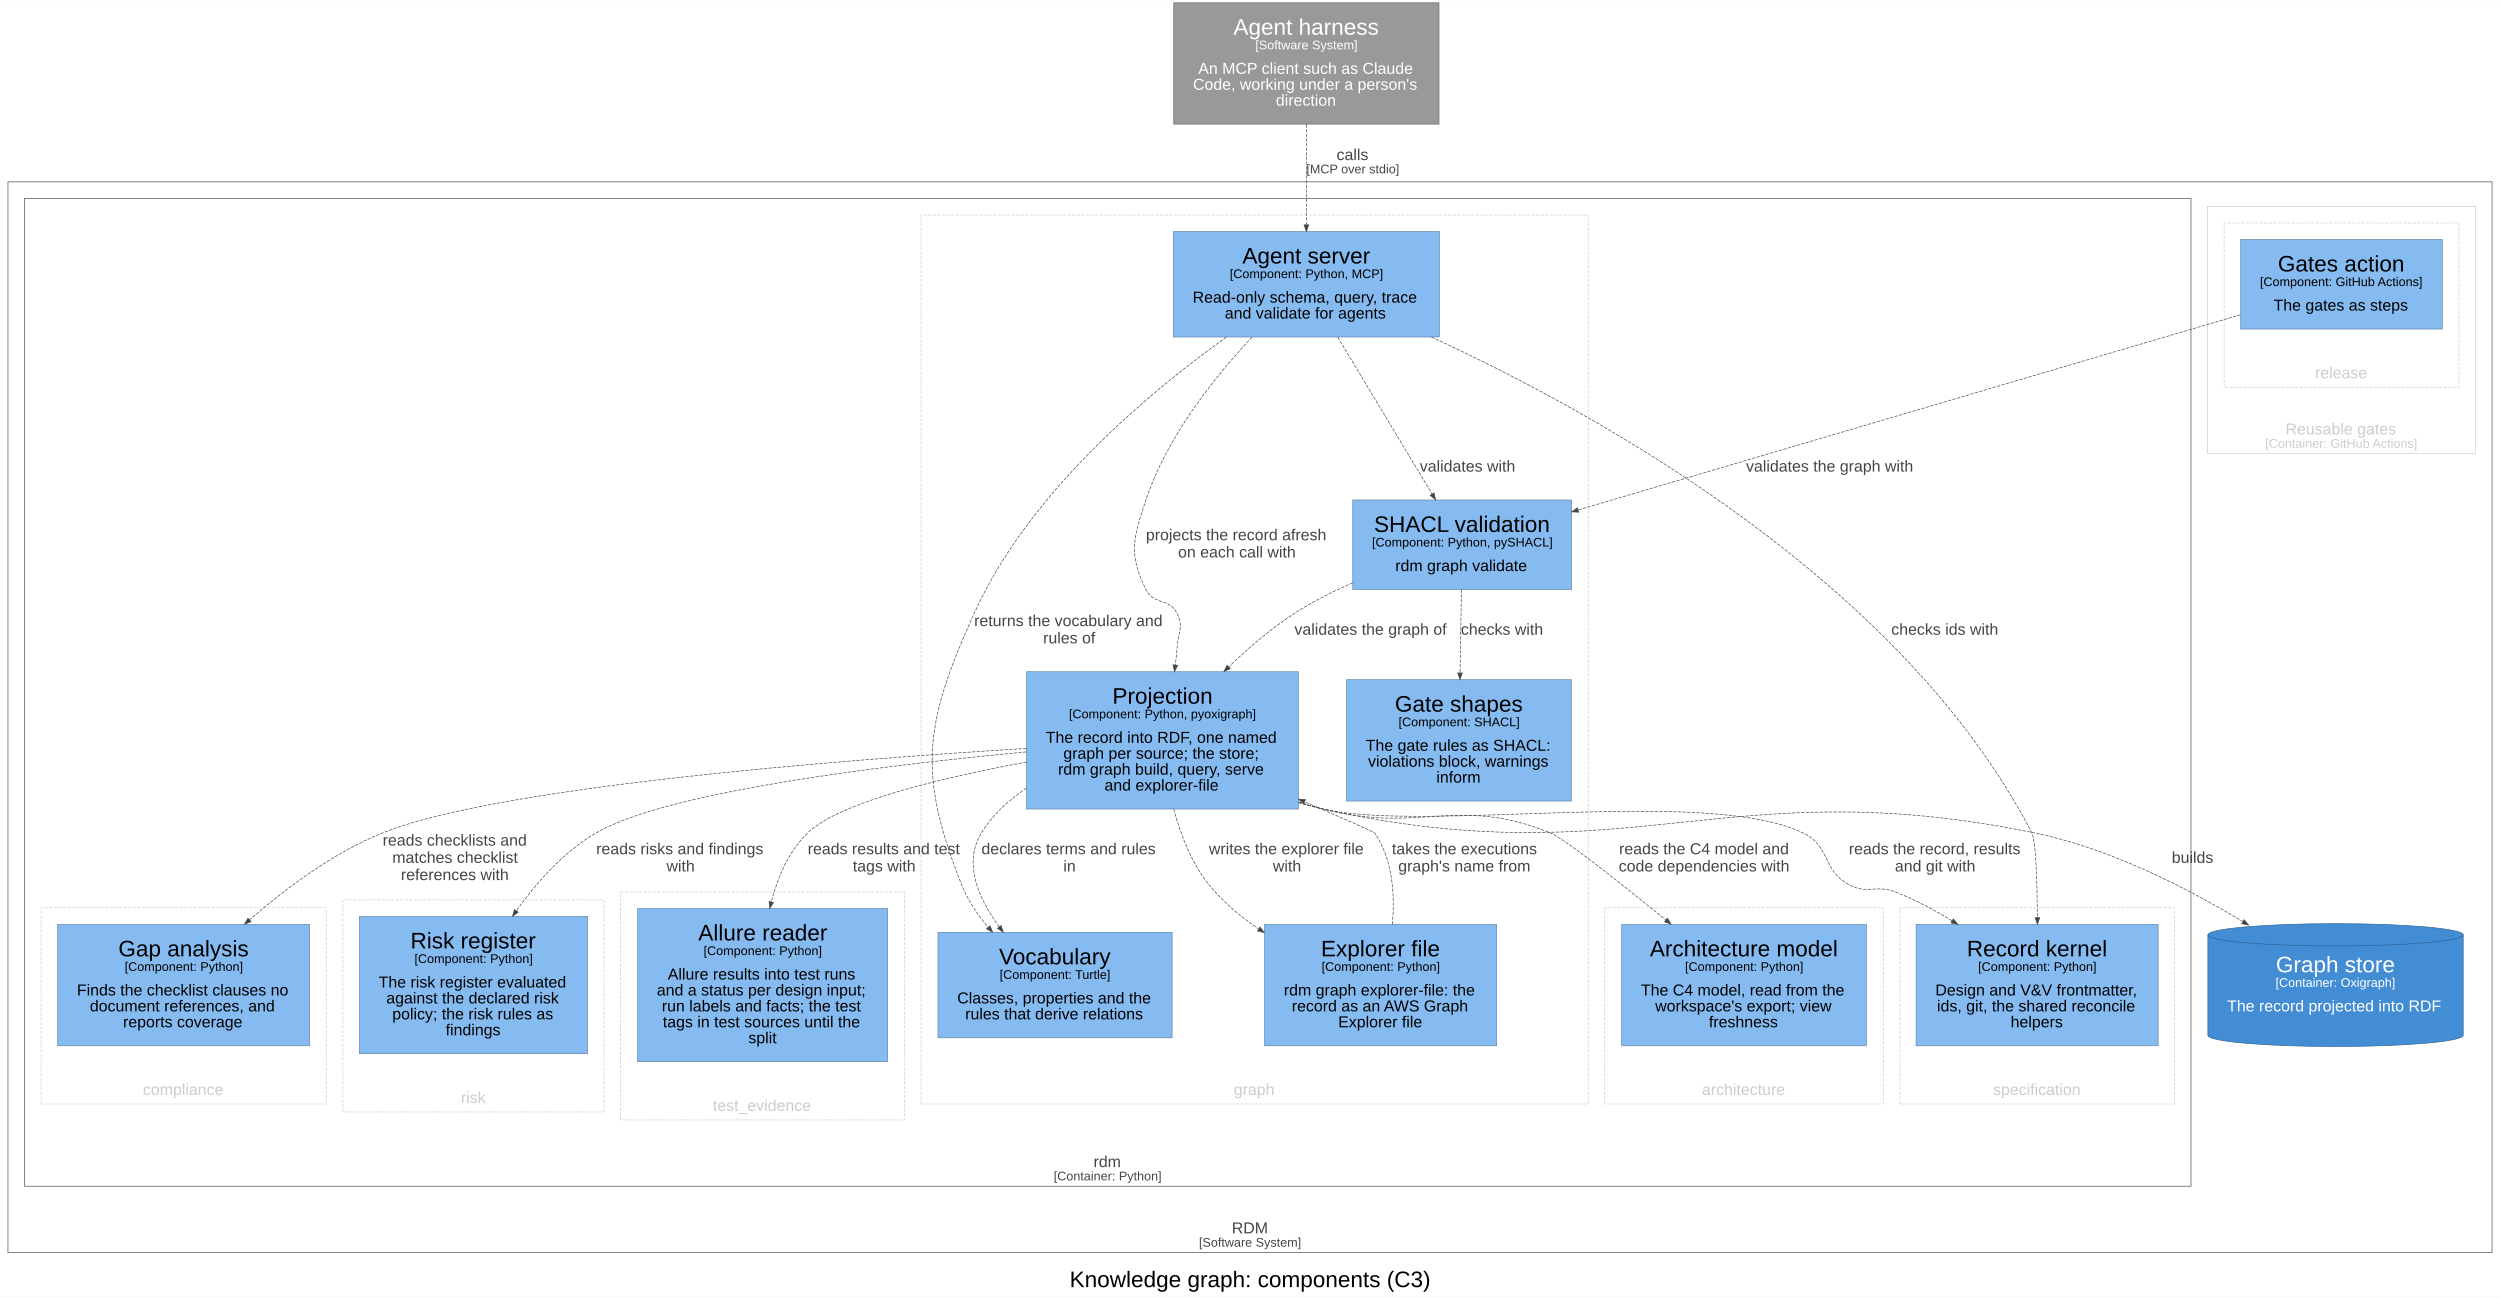
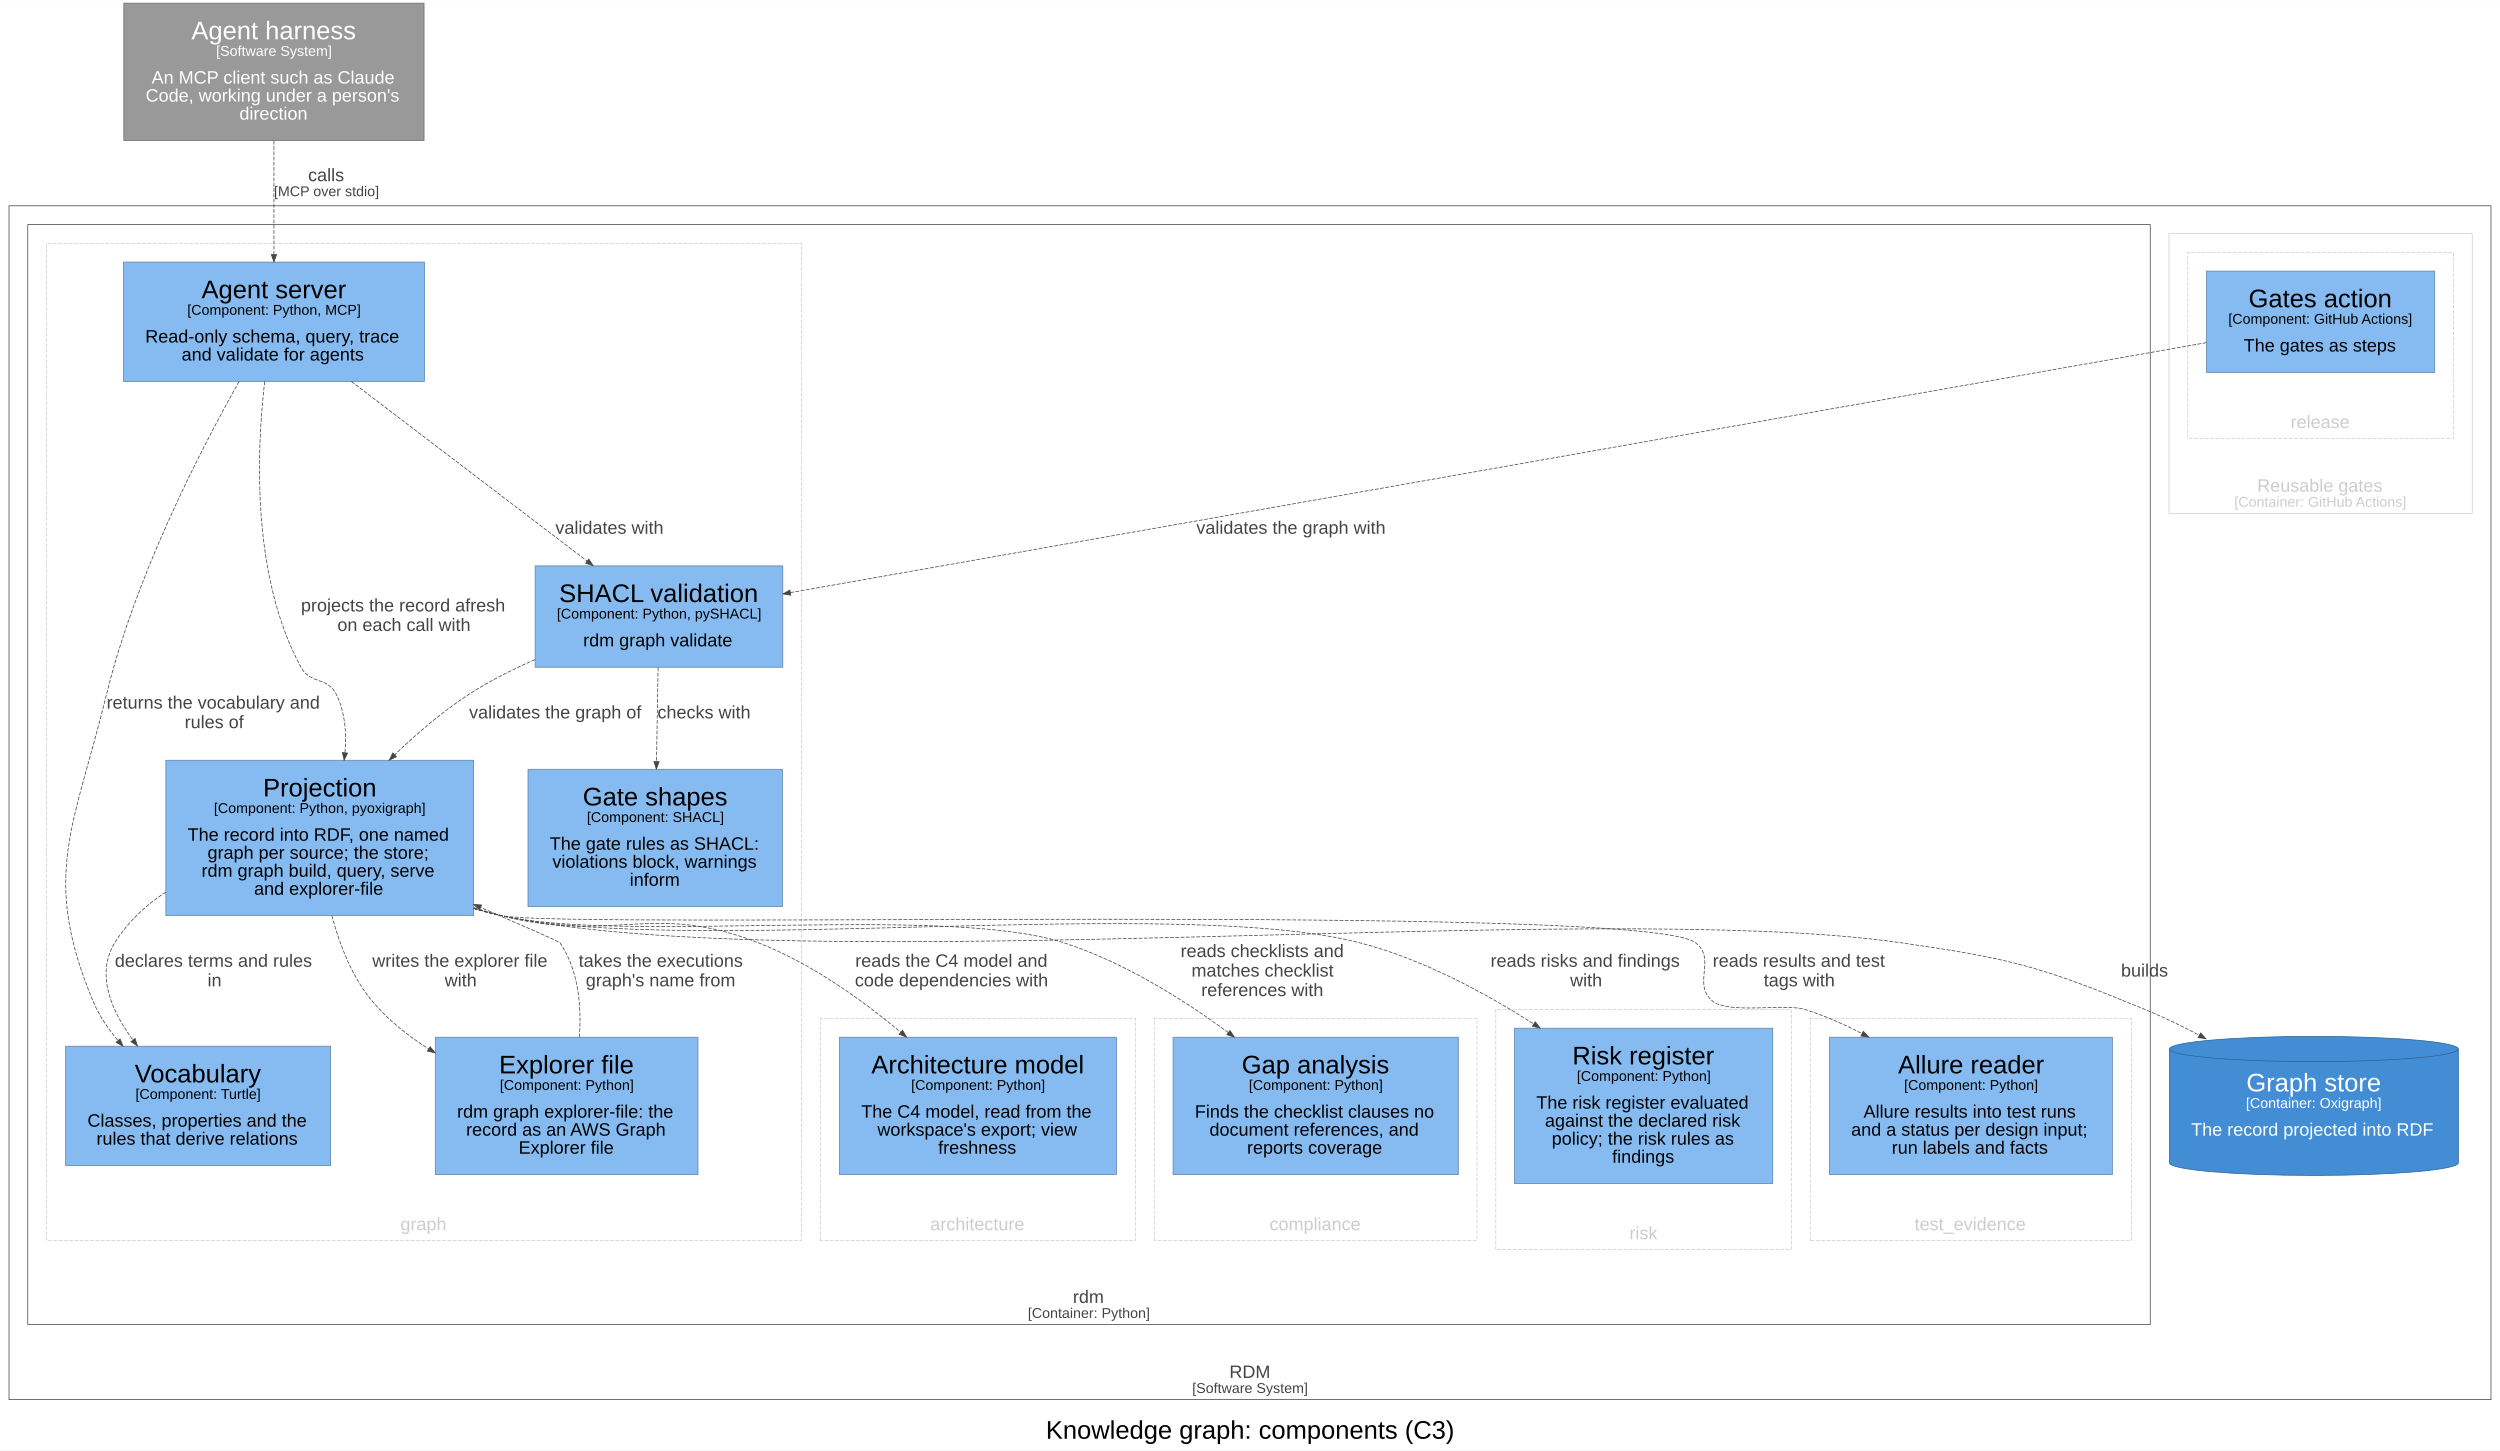
- <svg xmlns="http://www.w3.org/2000/svg" width="3770pt" height="1957pt" viewBox="0.00 0.00 3770.00 1956.60">
-   <g id="graph0" class="graph" transform="scale(1 1) rotate(0) translate(4 1952.6)">
-     <polygon fill="white" stroke="transparent" points="-4,4 -4,-1952.6 3766,-1952.6 3766,4 -4,4" />
-     <text text-anchor="start" x="1609" y="-11.8" font-family="Arial" font-size="34.00">Knowledge graph: components (C3)</text>
+ <svg xmlns="http://www.w3.org/2000/svg" width="3331pt" height="1933pt" viewBox="0.00 0.00 3331.00 1932.60">
+   <g id="graph0" class="graph" transform="scale(1 1) rotate(0) translate(4 1928.6)">
+     <polygon fill="white" stroke="transparent" points="-4,4 -4,-1928.6 3327,-1928.6 3327,4 -4,4" />
+     <text text-anchor="start" x="1389.5" y="-11.8" font-family="Arial" font-size="34.00">Knowledge graph: components (C3)</text>
    <g id="clust1" class="cluster">
-       <polygon fill="none" stroke="#444444" points="8,-64 8,-1678.6 3754,-1678.6 3754,-64 8,-64" />
-       <text text-anchor="start" x="1853.5" y="-92.8" font-family="Arial" font-size="24.00" fill="#444444">RDM</text>
-       <text text-anchor="start" x="1804" y="-72.8" font-family="Arial" font-size="19.00" fill="#444444">[Software System]</text>
+       <polygon fill="none" stroke="#444444" points="8,-64 8,-1654.6 3315,-1654.6 3315,-64 8,-64" />
+       <text text-anchor="start" x="1634" y="-92.8" font-family="Arial" font-size="24.00" fill="#444444">RDM</text>
+       <text text-anchor="start" x="1584.5" y="-72.8" font-family="Arial" font-size="19.00" fill="#444444">[Software System]</text>
    </g>
    <g id="clust2" class="cluster">
-       <polygon fill="none" stroke="#cccccc" points="3325,-1268.8 3325,-1641.6 3729,-1641.6 3729,-1268.8 3325,-1268.8" />
-       <text text-anchor="start" x="3442.5" y="-1297.6" font-family="Arial" font-size="24.00" fill="#cccccc">Reusable gates</text>
-       <text text-anchor="start" x="3412" y="-1277.6" font-family="Arial" font-size="19.00" fill="#cccccc">[Container: GitHub Actions]</text>
+       <polygon fill="none" stroke="#cccccc" points="2886,-1244.8 2886,-1617.6 3290,-1617.6 3290,-1244.8 2886,-1244.8" />
+       <text text-anchor="start" x="3003.5" y="-1273.6" font-family="Arial" font-size="24.00" fill="#cccccc">Reusable gates</text>
+       <text text-anchor="start" x="2973" y="-1253.6" font-family="Arial" font-size="19.00" fill="#cccccc">[Container: GitHub Actions]</text>
    </g>
    <g id="clust3" class="cluster">
-       <polygon fill="none" stroke="#cccccc" stroke-dasharray="5,2" points="3350,-1368.8 3350,-1616.6 3704,-1616.6 3704,-1368.8 3350,-1368.8" />
-       <text text-anchor="start" x="3487" y="-1382.4" font-family="Arial" font-size="24.00" fill="#cccccc">release</text>
+       <polygon fill="none" stroke="#cccccc" stroke-dasharray="5,2" points="2911,-1344.8 2911,-1592.6 3265,-1592.6 3265,-1344.8 2911,-1344.8" />
+       <text text-anchor="start" x="3048" y="-1358.4" font-family="Arial" font-size="24.00" fill="#cccccc">release</text>
    </g>
    <g id="clust4" class="cluster">
-       <polygon fill="none" stroke="#444444" points="33,-164 33,-1653.6 3300,-1653.6 3300,-164 33,-164" />
-       <text text-anchor="start" x="1645" y="-192.8" font-family="Arial" font-size="24.00" fill="#444444">rdm</text>
-       <text text-anchor="start" x="1585" y="-172.8" font-family="Arial" font-size="19.00" fill="#444444">[Container: Python]</text>
+       <polygon fill="none" stroke="#444444" points="33,-164 33,-1629.6 2861,-1629.6 2861,-164 33,-164" />
+       <text text-anchor="start" x="1425.5" y="-192.8" font-family="Arial" font-size="24.00" fill="#444444">rdm</text>
+       <text text-anchor="start" x="1365.5" y="-172.8" font-family="Arial" font-size="19.00" fill="#444444">[Container: Python]</text>
    </g>
    <g id="clust5" class="cluster">
-       <polygon fill="none" stroke="#cccccc" stroke-dasharray="5,2" points="2416,-288 2416,-583.8 2836,-583.8 2836,-288 2416,-288" />
-       <text text-anchor="start" x="2562.5" y="-301.6" font-family="Arial" font-size="24.00" fill="#cccccc">architecture</text>
+       <polygon fill="none" stroke="#cccccc" stroke-dasharray="5,2" points="1089,-276 1089,-571.8 1509,-571.8 1509,-276 1089,-276" />
+       <text text-anchor="start" x="1235.5" y="-289.6" font-family="Arial" font-size="24.00" fill="#cccccc">architecture</text>
    </g>
    <g id="clust6" class="cluster">
-       <polygon fill="none" stroke="#cccccc" stroke-dasharray="5,2" points="58,-288 58,-583.8 488,-583.8 488,-288 58,-288" />
-       <text text-anchor="start" x="211.5" y="-301.6" font-family="Arial" font-size="24.00" fill="#cccccc">compliance</text>
+       <polygon fill="none" stroke="#cccccc" stroke-dasharray="5,2" points="1534,-276 1534,-571.8 1964,-571.8 1964,-276 1534,-276" />
+       <text text-anchor="start" x="1687.5" y="-289.6" font-family="Arial" font-size="24.00" fill="#cccccc">compliance</text>
    </g>
    <g id="clust7" class="cluster">
-       <polygon fill="none" stroke="#cccccc" stroke-dasharray="5,2" points="1385,-288 1385,-1628.6 2391,-1628.6 2391,-288 1385,-288" />
-       <text text-anchor="start" x="1856.5" y="-301.6" font-family="Arial" font-size="24.00" fill="#cccccc">graph</text>
+       <polygon fill="none" stroke="#cccccc" stroke-dasharray="5,2" points="58,-276 58,-1604.6 1064,-1604.6 1064,-276 58,-276" />
+       <text text-anchor="start" x="529.5" y="-289.6" font-family="Arial" font-size="24.00" fill="#cccccc">graph</text>
    </g>
    <g id="clust8" class="cluster">
-       <polygon fill="none" stroke="#cccccc" stroke-dasharray="5,2" points="513,-276 513,-595.8 907,-595.8 907,-276 513,-276" />
-       <text text-anchor="start" x="691" y="-289.6" font-family="Arial" font-size="24.00" fill="#cccccc">risk</text>
+       <polygon fill="none" stroke="#cccccc" stroke-dasharray="5,2" points="1989,-264 1989,-583.8 2383,-583.8 2383,-264 1989,-264" />
+       <text text-anchor="start" x="2167" y="-277.6" font-family="Arial" font-size="24.00" fill="#cccccc">risk</text>
    </g>
    <g id="clust9" class="cluster">
-       <polygon fill="none" stroke="#cccccc" stroke-dasharray="5,2" points="2861,-288 2861,-583.8 3275,-583.8 3275,-288 2861,-288" />
-       <text text-anchor="start" x="3001.5" y="-301.6" font-family="Arial" font-size="24.00" fill="#cccccc">specification</text>
-     </g>
-     <g id="clust10" class="cluster">
-       <polygon fill="none" stroke="#cccccc" stroke-dasharray="5,2" points="932,-264 932,-607.8 1360,-607.8 1360,-264 932,-264" />
-       <text text-anchor="start" x="1071" y="-277.6" font-family="Arial" font-size="24.00" fill="#cccccc">test_evidence</text>
-     </g>
-     <g id="54" class="node">
-       <polygon fill="#999999" stroke="#6b6b6b" points="2166,-1948.6 1766,-1948.6 1766,-1765.6 2166,-1765.6 2166,-1948.6" />
-       <text text-anchor="start" x="1856" y="-1900.4" font-family="Arial" font-size="34.00" fill="#ffffff">Agent harness</text>
-       <text text-anchor="start" x="1889" y="-1878.4" font-family="Arial" font-size="19.00" fill="#ffffff">[Software System]</text>
-       <text text-anchor="start" x="1803" y="-1841.4" font-family="Arial" font-size="24.00" fill="#ffffff">An MCP client such as Claude</text>
-       <text text-anchor="start" x="1795" y="-1817.4" font-family="Arial" font-size="24.00" fill="#ffffff">Code, working under a person's</text>
-       <text text-anchor="start" x="1920" y="-1793.4" font-family="Arial" font-size="24.00" fill="#ffffff">direction</text>
+       <polygon fill="none" stroke="#cccccc" stroke-dasharray="5,2" points="2408,-276 2408,-571.8 2836,-571.8 2836,-276 2408,-276" />
+       <text text-anchor="start" x="2547" y="-289.6" font-family="Arial" font-size="24.00" fill="#cccccc">test_evidence</text>
+     </g>
+     <g id="56" class="node">
+       <polygon fill="#999999" stroke="#6b6b6b" points="561,-1924.6 161,-1924.6 161,-1741.6 561,-1741.6 561,-1924.6" />
+       <text text-anchor="start" x="251" y="-1876.4" font-family="Arial" font-size="34.00" fill="#ffffff">Agent harness</text>
+       <text text-anchor="start" x="284" y="-1854.4" font-family="Arial" font-size="19.00" fill="#ffffff">[Software System]</text>
+       <text text-anchor="start" x="198" y="-1817.4" font-family="Arial" font-size="24.00" fill="#ffffff">An MCP client such as Claude</text>
+       <text text-anchor="start" x="190" y="-1793.4" font-family="Arial" font-size="24.00" fill="#ffffff">Code, working under a person's</text>
+       <text text-anchor="start" x="315" y="-1769.4" font-family="Arial" font-size="24.00" fill="#ffffff">direction</text>
+     </g>
+     <g id="44" class="node">
+       <polygon fill="#85bbf0" stroke="#5d82a8" points="561.5,-1579.6 160.5,-1579.6 160.5,-1420.6 561.5,-1420.6 561.5,-1579.6" />
+       <text text-anchor="start" x="264.5" y="-1531.4" font-family="Arial" font-size="34.00" fill="#000000">Agent server</text>
+       <text text-anchor="start" x="245.5" y="-1509.4" font-family="Arial" font-size="19.00" fill="#000000">[Component: Python, MCP]</text>
+       <text text-anchor="start" x="189.5" y="-1472.4" font-family="Arial" font-size="24.00" fill="#000000">Read-only schema, query, trace</text>
+       <text text-anchor="start" x="238" y="-1448.4" font-family="Arial" font-size="24.00" fill="#000000">and validate for agents</text>
+     </g>
+     <g id="157" class="edge">
+       <path fill="none" stroke="#444444" stroke-dasharray="5,2" d="M361,-1741.21C361,-1694.05 361,-1636.67 361,-1589.83" />
+       <polygon fill="#444444" stroke="#444444" points="364.5,-1589.69 361,-1579.69 357.5,-1589.69 364.5,-1589.69" />
+       <text text-anchor="start" x="406.5" y="-1687.4" font-family="Arial" font-size="24.00" fill="#444444">calls</text>
+       <text text-anchor="start" x="361" y="-1667.4" font-family="Arial" font-size="19.00" fill="#444444">[MCP over stdio]</text>
+     </g>
+     <g id="49" class="node">
+       <polygon fill="#85bbf0" stroke="#5d82a8" points="3240,-1567.6 2936,-1567.6 2936,-1432.6 3240,-1432.6 3240,-1567.6" />
+       <text text-anchor="start" x="2992" y="-1519.4" font-family="Arial" font-size="34.00" fill="#000000">Gates action</text>
+       <text text-anchor="start" x="2965" y="-1497.4" font-family="Arial" font-size="19.00" fill="#000000">[Component: GitHub Actions]</text>
+       <text text-anchor="start" x="2985.5" y="-1460.4" font-family="Arial" font-size="24.00" fill="#000000">The gates as steps</text>
    </g>
    <g id="42" class="node">
-       <polygon fill="#85bbf0" stroke="#5d82a8" points="2166.5,-1603.6 1765.5,-1603.6 1765.5,-1444.6 2166.5,-1444.6 2166.5,-1603.6" />
-       <text text-anchor="start" x="1869.5" y="-1555.4" font-family="Arial" font-size="34.00" fill="#000000">Agent server</text>
-       <text text-anchor="start" x="1850.5" y="-1533.4" font-family="Arial" font-size="19.00" fill="#000000">[Component: Python, MCP]</text>
-       <text text-anchor="start" x="1794.5" y="-1496.4" font-family="Arial" font-size="24.00" fill="#000000">Read-only schema, query, trace</text>
-       <text text-anchor="start" x="1843" y="-1472.4" font-family="Arial" font-size="24.00" fill="#000000">and validate for agents</text>
+       <polygon fill="#85bbf0" stroke="#5d82a8" points="1039,-1174.8 709,-1174.8 709,-1039.8 1039,-1039.8 1039,-1174.8" />
+       <text text-anchor="start" x="741" y="-1126.6" font-family="Arial" font-size="34.00" fill="#000000">SHACL validation</text>
+       <text text-anchor="start" x="738" y="-1104.6" font-family="Arial" font-size="19.00" fill="#000000">[Component: Python, pySHACL]</text>
+       <text text-anchor="start" x="773" y="-1067.6" font-family="Arial" font-size="24.00" fill="#000000">rdm graph validate</text>
+     </g>
+     <g id="146" class="edge">
+       <path fill="none" stroke="#444444" stroke-dasharray="5,2" d="M2935.82,-1472.24C2538.49,-1402.11 1471.46,-1213.76 1049.35,-1139.25" />
+       <polygon fill="#444444" stroke="#444444" points="1049.65,-1135.75 1039.19,-1137.46 1048.43,-1142.64 1049.65,-1135.75" />
+       <text text-anchor="start" x="1590" y="-1217.6" font-family="Arial" font-size="24.00" fill="#444444">validates the graph with</text>
+     </g>
+     <g id="27" class="node">
+       <polygon fill="#85bbf0" stroke="#5d82a8" points="1483.5,-546.8 1114.5,-546.8 1114.5,-363.8 1483.5,-363.8 1483.5,-546.8" />
+       <text text-anchor="start" x="1157" y="-498.6" font-family="Arial" font-size="34.00" fill="#000000">Architecture model</text>
+       <text text-anchor="start" x="1210" y="-476.6" font-family="Arial" font-size="19.00" fill="#000000">[Component: Python]</text>
+       <text text-anchor="start" x="1143.5" y="-439.6" font-family="Arial" font-size="24.00" fill="#000000">The C4 model, read from the</text>
+       <text text-anchor="start" x="1165" y="-415.6" font-family="Arial" font-size="24.00" fill="#000000">workspace's export; view</text>
+       <text text-anchor="start" x="1246" y="-391.6" font-family="Arial" font-size="24.00" fill="#000000">freshness</text>
+     </g>
+     <g id="29" class="node">
+       <polygon fill="#85bbf0" stroke="#5d82a8" points="1939,-546.8 1559,-546.8 1559,-363.8 1939,-363.8 1939,-546.8" />
+       <text text-anchor="start" x="1650.5" y="-498.6" font-family="Arial" font-size="34.00" fill="#000000">Gap analysis</text>
+       <text text-anchor="start" x="1660" y="-476.6" font-family="Arial" font-size="19.00" fill="#000000">[Component: Python]</text>
+       <text text-anchor="start" x="1588" y="-439.6" font-family="Arial" font-size="24.00" fill="#000000">Finds the checklist clauses no</text>
+       <text text-anchor="start" x="1607.5" y="-415.6" font-family="Arial" font-size="24.00" fill="#000000">document references, and</text>
+       <text text-anchor="start" x="1657.5" y="-391.6" font-family="Arial" font-size="24.00" fill="#000000">reports coverage</text>
+     </g>
+     <g id="39" class="node">
+       <polygon fill="#85bbf0" stroke="#5d82a8" points="627,-915.8 217,-915.8 217,-708.8 627,-708.8 627,-915.8" />
+       <text text-anchor="start" x="346.5" y="-867.6" font-family="Arial" font-size="34.00" fill="#000000">Projection</text>
+       <text text-anchor="start" x="281" y="-845.6" font-family="Arial" font-size="19.00" fill="#000000">[Component: Python, pyoxigraph]</text>
+       <text text-anchor="start" x="246" y="-808.6" font-family="Arial" font-size="24.00" fill="#000000">The record into RDF, one named</text>
+       <text text-anchor="start" x="272.5" y="-784.6" font-family="Arial" font-size="24.00" fill="#000000">graph per source; the store;</text>
+       <text text-anchor="start" x="264.5" y="-760.6" font-family="Arial" font-size="24.00" fill="#000000">rdm graph build, query, serve</text>
+       <text text-anchor="start" x="334.5" y="-736.6" font-family="Arial" font-size="24.00" fill="#000000">and explorer-file</text>
+     </g>
+     <g id="130" class="edge">
+       <path fill="none" stroke="#444444" stroke-dasharray="5,2" d="M627.19,-719.59C639.52,-715.58 651.85,-711.94 664,-708.8 811.98,-670.58 863.54,-728.16 1006,-672.8 1075.68,-645.73 1143.47,-597.51 1196.26,-553.43" />
+       <polygon fill="#444444" stroke="#444444" points="1198.55,-556.09 1203.94,-546.97 1194.04,-550.73 1198.55,-556.09" />
+       <text text-anchor="start" x="1135.5" y="-640.6" font-family="Arial" font-size="24.00" fill="#444444">reads the C4 model and</text>
+       <text text-anchor="start" x="1135" y="-614.6" font-family="Arial" font-size="24.00" fill="#444444">code dependencies with</text>
+     </g>
+     <g id="94" class="edge">
+       <path fill="none" stroke="#444444" stroke-dasharray="5,2" d="M627.32,-718.66C639.59,-714.9 651.88,-711.57 664,-708.8 826.46,-671.73 1254.32,-723.67 1413,-672.8 1492.37,-647.36 1571.22,-598.13 1632.58,-553.04" />
+       <polygon fill="#444444" stroke="#444444" points="1634.78,-555.76 1640.73,-547 1630.61,-550.14 1634.78,-555.76" />
+       <text text-anchor="start" x="1569" y="-653.6" font-family="Arial" font-size="24.00" fill="#444444">reads checklists and</text>
+       <text text-anchor="start" x="1583.5" y="-627.6" font-family="Arial" font-size="24.00" fill="#444444">matches checklist</text>
+       <text text-anchor="start" x="1596.5" y="-601.6" font-family="Arial" font-size="24.00" fill="#444444">references with</text>
+     </g>
+     <g id="40" class="node">
+       <polygon fill="#85bbf0" stroke="#5d82a8" points="436.5,-534.8 83.5,-534.8 83.5,-375.8 436.5,-375.8 436.5,-534.8" />
+       <text text-anchor="start" x="175.5" y="-486.6" font-family="Arial" font-size="34.00" fill="#000000">Vocabulary</text>
+       <text text-anchor="start" x="176.5" y="-464.6" font-family="Arial" font-size="19.00" fill="#000000">[Component: Turtle]</text>
+       <text text-anchor="start" x="112.5" y="-427.6" font-family="Arial" font-size="24.00" fill="#000000">Classes, properties and the</text>
+       <text text-anchor="start" x="124.5" y="-403.6" font-family="Arial" font-size="24.00" fill="#000000">rules that derive relations</text>
+     </g>
+     <g id="86" class="edge">
+       <path fill="none" stroke="#444444" stroke-dasharray="5,2" d="M216.97,-740.29C189.94,-722.39 165.82,-700.2 149,-672.8 123.57,-631.38 143.43,-583.45 173,-543.24" />
+       <polygon fill="#444444" stroke="#444444" points="175.97,-545.12 179.24,-535.04 170.4,-540.88 175.97,-545.12" />
+       <text text-anchor="start" x="149" y="-640.6" font-family="Arial" font-size="24.00" fill="#444444">declares terms and rules</text>
+       <text text-anchor="start" x="272.5" y="-614.6" font-family="Arial" font-size="24.00" fill="#444444">in</text>
+     </g>
+     <g id="43" class="node">
+       <polygon fill="#85bbf0" stroke="#5d82a8" points="926,-546.8 576,-546.8 576,-363.8 926,-363.8 926,-546.8" />
+       <text text-anchor="start" x="661" y="-498.6" font-family="Arial" font-size="34.00" fill="#000000">Explorer file</text>
+       <text text-anchor="start" x="662" y="-476.6" font-family="Arial" font-size="19.00" fill="#000000">[Component: Python]</text>
+       <text text-anchor="start" x="605" y="-439.6" font-family="Arial" font-size="24.00" fill="#000000">rdm graph explorer-file: the</text>
+       <text text-anchor="start" x="617" y="-415.6" font-family="Arial" font-size="24.00" fill="#000000">record as an AWS Graph</text>
+       <text text-anchor="start" x="687" y="-391.6" font-family="Arial" font-size="24.00" fill="#000000">Explorer file</text>
+     </g>
+     <g id="87" class="edge">
+       <path fill="none" stroke="#444444" stroke-dasharray="5,2" d="M438.2,-708.78C448.45,-669.77 465.08,-627 492,-594.8 512.75,-569.98 539.11,-548.96 567.04,-531.37" />
+       <polygon fill="#444444" stroke="#444444" points="569.06,-534.24 575.76,-526.03 565.4,-528.27 569.06,-534.24" />
+       <text text-anchor="start" x="492" y="-640.6" font-family="Arial" font-size="24.00" fill="#444444">writes the explorer file</text>
+       <text text-anchor="start" x="588.5" y="-614.6" font-family="Arial" font-size="24.00" fill="#444444">with</text>
+     </g>
+     <g id="26" class="node">
+       <polygon fill="#85bbf0" stroke="#5d82a8" points="2358,-558.8 2014,-558.8 2014,-351.8 2358,-351.8 2358,-558.8" />
+       <text text-anchor="start" x="2091" y="-510.6" font-family="Arial" font-size="34.00" fill="#000000">Risk register</text>
+       <text text-anchor="start" x="2097" y="-488.6" font-family="Arial" font-size="19.00" fill="#000000">[Component: Python]</text>
+       <text text-anchor="start" x="2043" y="-451.6" font-family="Arial" font-size="24.00" fill="#000000">The risk register evaluated</text>
+       <text text-anchor="start" x="2054.5" y="-427.6" font-family="Arial" font-size="24.00" fill="#000000">against the declared risk</text>
+       <text text-anchor="start" x="2063.5" y="-403.6" font-family="Arial" font-size="24.00" fill="#000000">policy; the risk rules as</text>
+       <text text-anchor="start" x="2144" y="-379.6" font-family="Arial" font-size="24.00" fill="#000000">findings</text>
+     </g>
+     <g id="85" class="edge">
+       <path fill="none" stroke="#444444" stroke-dasharray="5,2" d="M627.27,-718.42C639.55,-714.73 651.86,-711.47 664,-708.8 912.22,-654.32 1560.84,-735.91 1807,-672.8 1889.36,-651.68 1972.33,-607.49 2039.55,-564.5" />
+       <polygon fill="#444444" stroke="#444444" points="2041.58,-567.36 2048.09,-558.99 2037.79,-561.47 2041.58,-567.36" />
+       <text text-anchor="start" x="1982" y="-640.6" font-family="Arial" font-size="24.00" fill="#444444">reads risks and findings</text>
+       <text text-anchor="start" x="2088" y="-614.6" font-family="Arial" font-size="24.00" fill="#444444">with</text>
+     </g>
+     <g id="22" class="node">
+       <polygon fill="#85bbf0" stroke="#5d82a8" points="2810.5,-546.8 2433.5,-546.8 2433.5,-363.8 2810.5,-363.8 2810.5,-546.8" />
+       <text text-anchor="start" x="2525" y="-498.6" font-family="Arial" font-size="34.00" fill="#000000">Allure reader</text>
+       <text text-anchor="start" x="2533" y="-476.6" font-family="Arial" font-size="19.00" fill="#000000">[Component: Python]</text>
+       <text text-anchor="start" x="2479" y="-439.6" font-family="Arial" font-size="24.00" fill="#000000">Allure results into test runs</text>
+       <text text-anchor="start" x="2462.5" y="-415.6" font-family="Arial" font-size="24.00" fill="#000000">and a status per design input;</text>
+       <text text-anchor="start" x="2516.5" y="-391.6" font-family="Arial" font-size="24.00" fill="#000000">run labels and facts</text>
+     </g>
+     <g id="129" class="edge">
+       <path fill="none" stroke="#444444" stroke-dasharray="5,2" d="M627.24,-718.29C639.53,-714.63 651.84,-711.41 664,-708.8 750.44,-690.23 2184.8,-726.54 2255,-672.8 2283.7,-650.83 2250.05,-617.71 2278,-594.8 2299.22,-577.4 2374.83,-592.07 2401,-583.8 2426.58,-575.71 2452.42,-564.32 2476.98,-551.63" />
+       <polygon fill="#444444" stroke="#444444" points="2478.74,-554.65 2485.96,-546.9 2475.48,-548.46 2478.74,-554.65" />
+       <text text-anchor="start" x="2278" y="-640.6" font-family="Arial" font-size="24.00" fill="#444444">reads results and test</text>
+       <text text-anchor="start" x="2346" y="-614.6" font-family="Arial" font-size="24.00" fill="#444444">tags with</text>
+     </g>
+     <g id="51" class="node">
+       <path fill="#438dd5" stroke="#2e6295" d="M3271.5,-531.08C3271.5,-540.38 3185.22,-547.93 3079,-547.93 2972.78,-547.93 2886.5,-540.38 2886.5,-531.08 2886.5,-531.08 2886.5,-379.52 2886.5,-379.52 2886.5,-370.22 2972.78,-362.67 3079,-362.67 3185.22,-362.67 3271.5,-370.22 3271.5,-379.52 3271.5,-379.52 3271.5,-531.08 3271.5,-531.08" />
+       <path fill="none" stroke="#2e6295" d="M3271.5,-531.08C3271.5,-521.79 3185.22,-514.24 3079,-514.24 2972.78,-514.24 2886.5,-521.79 2886.5,-531.08" />
+       <text text-anchor="start" x="2989" y="-474.6" font-family="Arial" font-size="34.00" fill="#ffffff">Graph store</text>
+       <text text-anchor="start" x="2988.5" y="-452.6" font-family="Arial" font-size="19.00" fill="#ffffff">[Container: Oxigraph]</text>
+       <text text-anchor="start" x="2915.5" y="-415.6" font-family="Arial" font-size="24.00" fill="#ffffff">The record projected into RDF</text>
    </g>
    <g id="156" class="edge">
-       <path fill="none" stroke="#444444" stroke-dasharray="5,2" d="M1966,-1765.21C1966,-1718.05 1966,-1660.67 1966,-1613.83" />
-       <polygon fill="#444444" stroke="#444444" points="1969.5,-1613.69 1966,-1603.69 1962.5,-1613.69 1969.5,-1613.69" />
-       <text text-anchor="start" x="2011.5" y="-1711.4" font-family="Arial" font-size="24.00" fill="#444444">calls</text>
-       <text text-anchor="start" x="1966" y="-1691.4" font-family="Arial" font-size="19.00" fill="#444444">[MCP over stdio]</text>
-     </g>
-     <g id="47" class="node">
-       <polygon fill="#85bbf0" stroke="#5d82a8" points="3679,-1591.6 3375,-1591.6 3375,-1456.6 3679,-1456.6 3679,-1591.6" />
-       <text text-anchor="start" x="3431" y="-1543.4" font-family="Arial" font-size="34.00" fill="#000000">Gates action</text>
-       <text text-anchor="start" x="3404" y="-1521.4" font-family="Arial" font-size="19.00" fill="#000000">[Component: GitHub Actions]</text>
-       <text text-anchor="start" x="3424.5" y="-1484.4" font-family="Arial" font-size="24.00" fill="#000000">The gates as steps</text>
-     </g>
-     <g id="40" class="node">
-       <polygon fill="#85bbf0" stroke="#5d82a8" points="2366,-1198.8 2036,-1198.8 2036,-1063.8 2366,-1063.8 2366,-1198.8" />
-       <text text-anchor="start" x="2068" y="-1150.6" font-family="Arial" font-size="34.00" fill="#000000">SHACL validation</text>
-       <text text-anchor="start" x="2065" y="-1128.6" font-family="Arial" font-size="19.00" fill="#000000">[Component: Python, pySHACL]</text>
-       <text text-anchor="start" x="2100" y="-1091.6" font-family="Arial" font-size="24.00" fill="#000000">rdm graph validate</text>
-     </g>
-     <g id="145" class="edge">
-       <path fill="none" stroke="#444444" stroke-dasharray="5,2" d="M3374.89,-1478.27C3127.02,-1405.22 2637.41,-1260.92 2375.68,-1183.78" />
-       <polygon fill="#444444" stroke="#444444" points="2376.66,-1180.42 2366.08,-1180.95 2374.69,-1187.14 2376.66,-1180.42" />
-       <text text-anchor="start" x="2629" y="-1241.6" font-family="Arial" font-size="24.00" fill="#444444">validates the graph with</text>
-     </g>
-     <g id="26" class="node">
-       <polygon fill="#85bbf0" stroke="#5d82a8" points="2810.5,-558.8 2441.5,-558.8 2441.5,-375.8 2810.5,-375.8 2810.5,-558.8" />
-       <text text-anchor="start" x="2484" y="-510.6" font-family="Arial" font-size="34.00" fill="#000000">Architecture model</text>
-       <text text-anchor="start" x="2537" y="-488.6" font-family="Arial" font-size="19.00" fill="#000000">[Component: Python]</text>
-       <text text-anchor="start" x="2470.5" y="-451.6" font-family="Arial" font-size="24.00" fill="#000000">The C4 model, read from the</text>
-       <text text-anchor="start" x="2492" y="-427.6" font-family="Arial" font-size="24.00" fill="#000000">workspace's export; view</text>
-       <text text-anchor="start" x="2573" y="-403.6" font-family="Arial" font-size="24.00" fill="#000000">freshness</text>
-     </g>
-     <g id="28" class="node">
-       <polygon fill="#85bbf0" stroke="#5d82a8" points="463,-558.8 83,-558.8 83,-375.8 463,-375.8 463,-558.8" />
-       <text text-anchor="start" x="174.5" y="-510.6" font-family="Arial" font-size="34.00" fill="#000000">Gap analysis</text>
-       <text text-anchor="start" x="184" y="-488.6" font-family="Arial" font-size="19.00" fill="#000000">[Component: Python]</text>
-       <text text-anchor="start" x="112" y="-451.6" font-family="Arial" font-size="24.00" fill="#000000">Finds the checklist clauses no</text>
-       <text text-anchor="start" x="131.5" y="-427.6" font-family="Arial" font-size="24.00" fill="#000000">document references, and</text>
-       <text text-anchor="start" x="181.5" y="-403.6" font-family="Arial" font-size="24.00" fill="#000000">reports coverage</text>
-     </g>
-     <g id="37" class="node">
-       <polygon fill="#85bbf0" stroke="#5d82a8" points="1954,-939.8 1544,-939.8 1544,-732.8 1954,-732.8 1954,-939.8" />
-       <text text-anchor="start" x="1673.5" y="-891.6" font-family="Arial" font-size="34.00" fill="#000000">Projection</text>
-       <text text-anchor="start" x="1608" y="-869.6" font-family="Arial" font-size="19.00" fill="#000000">[Component: Python, pyoxigraph]</text>
-       <text text-anchor="start" x="1573" y="-832.6" font-family="Arial" font-size="24.00" fill="#000000">The record into RDF, one named</text>
-       <text text-anchor="start" x="1599.5" y="-808.6" font-family="Arial" font-size="24.00" fill="#000000">graph per source; the store;</text>
-       <text text-anchor="start" x="1591.5" y="-784.6" font-family="Arial" font-size="24.00" fill="#000000">rdm graph build, query, serve</text>
-       <text text-anchor="start" x="1661.5" y="-760.6" font-family="Arial" font-size="24.00" fill="#000000">and explorer-file</text>
-     </g>
-     <g id="129" class="edge">
-       <path fill="none" stroke="#444444" stroke-dasharray="5,2" d="M1954.18,-743.59C1966.52,-739.58 1978.85,-735.94 1991,-732.8 2139.42,-694.49 2191.9,-754.27 2334,-696.8 2354.4,-688.55 2436.35,-623.9 2508.25,-565.46" />
-       <polygon fill="#444444" stroke="#444444" points="2510.52,-568.13 2516.07,-559.1 2506.11,-562.7 2510.52,-568.13" />
-       <text text-anchor="start" x="2437.5" y="-664.6" font-family="Arial" font-size="24.00" fill="#444444">reads the C4 model and</text>
-       <text text-anchor="start" x="2437" y="-638.6" font-family="Arial" font-size="24.00" fill="#444444">code dependencies with</text>
+       <path fill="none" stroke="#444444" stroke-dasharray="5,2" d="M627.23,-718.24C639.53,-714.59 651.84,-711.39 664,-708.8 1069.2,-622.44 2117.92,-731.81 2528,-672.8 2676.66,-651.41 2715.15,-641.04 2854,-583.8 2877.92,-573.94 2902.48,-562.05 2926.17,-549.56" />
+       <polygon fill="#444444" stroke="#444444" points="2928.03,-552.53 2935.21,-544.74 2924.74,-546.36 2928.03,-552.53" />
+       <text text-anchor="start" x="2822" y="-627.6" font-family="Arial" font-size="24.00" fill="#444444">builds</text>
+     </g>
+     <g id="41" class="node">
+       <polygon fill="#85bbf0" stroke="#5d82a8" points="1038.5,-903.8 699.5,-903.8 699.5,-720.8 1038.5,-720.8 1038.5,-903.8" />
+       <text text-anchor="start" x="772.5" y="-855.6" font-family="Arial" font-size="34.00" fill="#000000">Gate shapes</text>
+       <text text-anchor="start" x="778" y="-833.6" font-family="Arial" font-size="19.00" fill="#000000">[Component: SHACL]</text>
+       <text text-anchor="start" x="728.5" y="-796.6" font-family="Arial" font-size="24.00" fill="#000000">The gate rules as SHACL:</text>
+       <text text-anchor="start" x="732" y="-772.6" font-family="Arial" font-size="24.00" fill="#000000">violations block, warnings</text>
+       <text text-anchor="start" x="835" y="-748.6" font-family="Arial" font-size="24.00" fill="#000000">inform</text>
+     </g>
+     <g id="89" class="edge">
+       <path fill="none" stroke="#444444" stroke-dasharray="5,2" d="M708.85,-1049.98C678.59,-1036.74 648.06,-1021.31 621,-1003.8 586.11,-981.23 551.98,-952.03 522.11,-923.31" />
+       <polygon fill="#444444" stroke="#444444" points="524.22,-920.48 514.61,-916.02 519.35,-925.5 524.22,-920.48" />
+       <text text-anchor="start" x="621" y="-971.6" font-family="Arial" font-size="24.00" fill="#444444">validates the graph of</text>
+     </g>
+     <g id="90" class="edge">
+       <path fill="none" stroke="#444444" stroke-dasharray="5,2" d="M872.86,-1039.45C872.23,-1002.39 871.43,-955.56 870.72,-914.14" />
+       <polygon fill="#444444" stroke="#444444" points="874.22,-913.96 870.55,-904.02 867.22,-914.08 874.22,-913.96" />
+       <text text-anchor="start" x="872" y="-971.6" font-family="Arial" font-size="24.00" fill="#444444">checks with</text>
+     </g>
+     <g id="88" class="edge">
+       <path fill="none" stroke="#444444" stroke-dasharray="5,2" d="M768,-546.92C770.91,-588.59 766.82,-636.68 742,-672.8 740.95,-674.32 694.03,-694.89 636.43,-719.72" />
+       <polygon fill="#444444" stroke="#444444" points="634.9,-716.57 627.1,-723.74 637.67,-723 634.9,-716.57" />
+       <text text-anchor="start" x="767" y="-640.6" font-family="Arial" font-size="24.00" fill="#444444">takes the executions</text>
+       <text text-anchor="start" x="776.5" y="-614.6" font-family="Arial" font-size="24.00" fill="#444444">graph's name from</text>
+     </g>
+     <g id="91" class="edge">
+       <path fill="none" stroke="#444444" stroke-dasharray="5,2" d="M348.68,-1420.57C337.58,-1324.54 331.7,-1159.98 397,-1039.8 409.56,-1016.68 432.35,-1027.39 444,-1003.8 455.76,-979.98 458.05,-952.49 455.63,-925.95" />
+       <polygon fill="#444444" stroke="#444444" points="459.09,-925.37 454.49,-915.83 452.14,-926.16 459.09,-925.37" />
+       <text text-anchor="start" x="397" y="-1114.1" font-family="Arial" font-size="24.00" fill="#444444">projects the record afresh</text>
+       <text text-anchor="start" x="445.5" y="-1088.1" font-family="Arial" font-size="24.00" fill="#444444">on each call with</text>
+     </g>
+     <g id="155" class="edge">
+       <path fill="none" stroke="#444444" stroke-dasharray="5,2" d="M314.53,-1420.44C261.05,-1325.4 175.74,-1158.88 138,-1003.8 94.98,-827 49.92,-762.72 120,-594.8 127.87,-575.96 139.68,-558.36 153.18,-542.47" />
+       <polygon fill="#444444" stroke="#444444" points="155.94,-544.62 159.93,-534.8 150.69,-540 155.94,-544.62" />
+       <text text-anchor="start" x="138" y="-984.6" font-family="Arial" font-size="24.00" fill="#444444">returns the vocabulary and</text>
+       <text text-anchor="start" x="242" y="-958.6" font-family="Arial" font-size="24.00" fill="#444444">rules of</text>
    </g>
    <g id="92" class="edge">
-       <path fill="none" stroke="#444444" stroke-dasharray="5,2" d="M1543.75,-824.18C1254.83,-806.32 744.3,-766.03 573,-696.8 498.79,-666.81 427.05,-613.35 372.33,-565.68" />
-       <polygon fill="#444444" stroke="#444444" points="374.55,-562.97 364.73,-559 369.93,-568.23 374.55,-562.97" />
-       <text text-anchor="start" x="573" y="-677.6" font-family="Arial" font-size="24.00" fill="#444444">reads checklists and</text>
-       <text text-anchor="start" x="587.5" y="-651.6" font-family="Arial" font-size="24.00" fill="#444444">matches checklist</text>
-       <text text-anchor="start" x="600.5" y="-625.6" font-family="Arial" font-size="24.00" fill="#444444">references with</text>
-     </g>
-     <g id="38" class="node">
-       <polygon fill="#85bbf0" stroke="#5d82a8" points="1763.5,-546.8 1410.5,-546.8 1410.5,-387.8 1763.5,-387.8 1763.5,-546.8" />
-       <text text-anchor="start" x="1502.5" y="-498.6" font-family="Arial" font-size="34.00" fill="#000000">Vocabulary</text>
-       <text text-anchor="start" x="1503.5" y="-476.6" font-family="Arial" font-size="19.00" fill="#000000">[Component: Turtle]</text>
-       <text text-anchor="start" x="1439.5" y="-439.6" font-family="Arial" font-size="24.00" fill="#000000">Classes, properties and the</text>
-       <text text-anchor="start" x="1451.5" y="-415.6" font-family="Arial" font-size="24.00" fill="#000000">rules that derive relations</text>
-     </g>
-     <g id="84" class="edge">
-       <path fill="none" stroke="#444444" stroke-dasharray="5,2" d="M1543.97,-764.29C1516.94,-746.39 1492.82,-724.2 1476,-696.8 1448.3,-651.69 1470.98,-598.65 1502.88,-555.03" />
-       <polygon fill="#444444" stroke="#444444" points="1505.71,-557.09 1508.94,-547 1500.12,-552.88 1505.71,-557.09" />
-       <text text-anchor="start" x="1476" y="-664.6" font-family="Arial" font-size="24.00" fill="#444444">declares terms and rules</text>
-       <text text-anchor="start" x="1599.5" y="-638.6" font-family="Arial" font-size="24.00" fill="#444444">in</text>
-     </g>
-     <g id="41" class="node">
-       <polygon fill="#85bbf0" stroke="#5d82a8" points="2253,-558.8 1903,-558.8 1903,-375.8 2253,-375.8 2253,-558.8" />
-       <text text-anchor="start" x="1988" y="-510.6" font-family="Arial" font-size="34.00" fill="#000000">Explorer file</text>
-       <text text-anchor="start" x="1989" y="-488.6" font-family="Arial" font-size="19.00" fill="#000000">[Component: Python]</text>
-       <text text-anchor="start" x="1932" y="-451.6" font-family="Arial" font-size="24.00" fill="#000000">rdm graph explorer-file: the</text>
-       <text text-anchor="start" x="1944" y="-427.6" font-family="Arial" font-size="24.00" fill="#000000">record as an AWS Graph</text>
-       <text text-anchor="start" x="2014" y="-403.6" font-family="Arial" font-size="24.00" fill="#000000">Explorer file</text>
-     </g>
-     <g id="85" class="edge">
-       <path fill="none" stroke="#444444" stroke-dasharray="5,2" d="M1765.94,-732.72C1776.28,-693.92 1792.78,-651.32 1819,-618.8 1839.8,-593.01 1866.28,-570.73 1894.34,-551.82" />
-       <polygon fill="#444444" stroke="#444444" points="1896.27,-554.74 1902.69,-546.32 1892.42,-548.89 1896.27,-554.74" />
-       <text text-anchor="start" x="1819" y="-664.6" font-family="Arial" font-size="24.00" fill="#444444">writes the explorer file</text>
-       <text text-anchor="start" x="1915.5" y="-638.6" font-family="Arial" font-size="24.00" fill="#444444">with</text>
-     </g>
-     <g id="25" class="node">
-       <polygon fill="#85bbf0" stroke="#5d82a8" points="882,-570.8 538,-570.8 538,-363.8 882,-363.8 882,-570.8" />
-       <text text-anchor="start" x="615" y="-522.6" font-family="Arial" font-size="34.00" fill="#000000">Risk register</text>
-       <text text-anchor="start" x="621" y="-500.6" font-family="Arial" font-size="19.00" fill="#000000">[Component: Python]</text>
-       <text text-anchor="start" x="567" y="-463.6" font-family="Arial" font-size="24.00" fill="#000000">The risk register evaluated</text>
-       <text text-anchor="start" x="578.5" y="-439.6" font-family="Arial" font-size="24.00" fill="#000000">against the declared risk</text>
-       <text text-anchor="start" x="587.5" y="-415.6" font-family="Arial" font-size="24.00" fill="#000000">policy; the risk rules as</text>
-       <text text-anchor="start" x="668" y="-391.6" font-family="Arial" font-size="24.00" fill="#000000">findings</text>
-     </g>
-     <g id="83" class="edge">
-       <path fill="none" stroke="#444444" stroke-dasharray="5,2" d="M1543.61,-818.9C1326.96,-798.65 1002.36,-759.06 895,-696.8 846.57,-668.72 805.68,-622.75 774.76,-579.39" />
-       <polygon fill="#444444" stroke="#444444" points="777.51,-577.22 768.91,-571.04 771.78,-581.24 777.51,-577.22" />
-       <text text-anchor="start" x="895" y="-664.6" font-family="Arial" font-size="24.00" fill="#444444">reads risks and findings</text>
-       <text text-anchor="start" x="1001" y="-638.6" font-family="Arial" font-size="24.00" fill="#444444">with</text>
-     </g>
-     <g id="6" class="node">
-       <polygon fill="#85bbf0" stroke="#5d82a8" points="3250.5,-558.8 2885.5,-558.8 2885.5,-375.8 3250.5,-375.8 3250.5,-558.8" />
-       <text text-anchor="start" x="2962" y="-510.6" font-family="Arial" font-size="34.00" fill="#000000">Record kernel</text>
-       <text text-anchor="start" x="2979" y="-488.6" font-family="Arial" font-size="19.00" fill="#000000">[Component: Python]</text>
-       <text text-anchor="start" x="2914.5" y="-451.6" font-family="Arial" font-size="24.00" fill="#000000">Design and V&amp;V frontmatter,</text>
-       <text text-anchor="start" x="2917" y="-427.6" font-family="Arial" font-size="24.00" fill="#000000">ids, git, the shared reconcile</text>
-       <text text-anchor="start" x="3028" y="-403.6" font-family="Arial" font-size="24.00" fill="#000000">helpers</text>
-     </g>
-     <g id="82" class="edge">
-       <path fill="none" stroke="#444444" stroke-dasharray="5,2" d="M1954.33,-742.69C1966.6,-738.92 1978.88,-735.58 1991,-732.8 2148.02,-696.83 2569.82,-766.59 2715,-696.8 2756.71,-676.75 2743.41,-641.04 2784,-618.8 2811.62,-603.67 2824.6,-619.09 2854,-607.8 2883.14,-596.61 2912.43,-581.02 2939.59,-564.31" />
-       <polygon fill="#444444" stroke="#444444" points="2941.7,-567.12 2948.33,-558.85 2937.99,-561.18 2941.7,-567.12" />
-       <text text-anchor="start" x="2784" y="-664.6" font-family="Arial" font-size="24.00" fill="#444444">reads the record, results</text>
-       <text text-anchor="start" x="2853.5" y="-638.6" font-family="Arial" font-size="24.00" fill="#444444">and git with</text>
-     </g>
-     <g id="21" class="node">
-       <polygon fill="#85bbf0" stroke="#5d82a8" points="1334.5,-582.8 957.5,-582.8 957.5,-351.8 1334.5,-351.8 1334.5,-582.8" />
-       <text text-anchor="start" x="1049" y="-534.6" font-family="Arial" font-size="34.00" fill="#000000">Allure reader</text>
-       <text text-anchor="start" x="1057" y="-512.6" font-family="Arial" font-size="19.00" fill="#000000">[Component: Python]</text>
-       <text text-anchor="start" x="1003" y="-475.6" font-family="Arial" font-size="24.00" fill="#000000">Allure results into test runs</text>
-       <text text-anchor="start" x="986.5" y="-451.6" font-family="Arial" font-size="24.00" fill="#000000">and a status per design input;</text>
-       <text text-anchor="start" x="994" y="-427.6" font-family="Arial" font-size="24.00" fill="#000000">run labels and facts; the test</text>
-       <text text-anchor="start" x="995.5" y="-403.6" font-family="Arial" font-size="24.00" fill="#000000">tags in test sources until the</text>
-       <text text-anchor="start" x="1124.5" y="-379.6" font-family="Arial" font-size="24.00" fill="#000000">split</text>
-     </g>
-     <g id="128" class="edge">
-       <path fill="none" stroke="#444444" stroke-dasharray="5,2" d="M1543.86,-803.58C1413.94,-779.55 1261.73,-742.85 1214,-696.8 1185.63,-669.43 1168.96,-630.8 1159.21,-593.08" />
-       <polygon fill="#444444" stroke="#444444" points="1162.52,-591.88 1156.75,-582.99 1155.72,-593.54 1162.52,-591.88" />
-       <text text-anchor="start" x="1214" y="-664.6" font-family="Arial" font-size="24.00" fill="#444444">reads results and test</text>
-       <text text-anchor="start" x="1282" y="-638.6" font-family="Arial" font-size="24.00" fill="#444444">tags with</text>
-     </g>
-     <g id="49" class="node">
-       <path fill="#438dd5" stroke="#2e6295" d="M3710.5,-543.08C3710.5,-552.38 3624.22,-559.93 3518,-559.93 3411.78,-559.93 3325.5,-552.38 3325.5,-543.08 3325.5,-543.08 3325.5,-391.52 3325.5,-391.52 3325.5,-382.22 3411.78,-374.67 3518,-374.67 3624.22,-374.67 3710.5,-382.22 3710.5,-391.52 3710.5,-391.52 3710.5,-543.08 3710.5,-543.08" />
-       <path fill="none" stroke="#2e6295" d="M3710.5,-543.08C3710.5,-533.79 3624.22,-526.24 3518,-526.24 3411.78,-526.24 3325.5,-533.79 3325.5,-543.08" />
-       <text text-anchor="start" x="3428" y="-486.6" font-family="Arial" font-size="34.00" fill="#ffffff">Graph store</text>
-       <text text-anchor="start" x="3427.5" y="-464.6" font-family="Arial" font-size="19.00" fill="#ffffff">[Container: Oxigraph]</text>
-       <text text-anchor="start" x="3354.5" y="-427.6" font-family="Arial" font-size="24.00" fill="#ffffff">The record projected into RDF</text>
-     </g>
-     <g id="155" class="edge">
-       <path fill="none" stroke="#444444" stroke-dasharray="5,2" d="M1954.27,-742.45C1966.56,-738.75 1978.86,-735.48 1991,-732.8 2456.96,-630.02 2596.56,-792.58 3064,-696.8 3176.41,-673.77 3291.76,-615.18 3378.06,-563.1" />
-       <polygon fill="#444444" stroke="#444444" points="3380.12,-565.94 3386.84,-557.76 3376.48,-559.96 3380.12,-565.94" />
-       <text text-anchor="start" x="3271" y="-651.6" font-family="Arial" font-size="24.00" fill="#444444">builds</text>
-     </g>
-     <g id="39" class="node">
-       <polygon fill="#85bbf0" stroke="#5d82a8" points="2365.5,-927.8 2026.5,-927.8 2026.5,-744.8 2365.5,-744.8 2365.5,-927.8" />
-       <text text-anchor="start" x="2099.5" y="-879.6" font-family="Arial" font-size="34.00" fill="#000000">Gate shapes</text>
-       <text text-anchor="start" x="2105" y="-857.6" font-family="Arial" font-size="19.00" fill="#000000">[Component: SHACL]</text>
-       <text text-anchor="start" x="2055.5" y="-820.6" font-family="Arial" font-size="24.00" fill="#000000">The gate rules as SHACL:</text>
-       <text text-anchor="start" x="2059" y="-796.6" font-family="Arial" font-size="24.00" fill="#000000">violations block, warnings</text>
-       <text text-anchor="start" x="2162" y="-772.6" font-family="Arial" font-size="24.00" fill="#000000">inform</text>
-     </g>
-     <g id="87" class="edge">
-       <path fill="none" stroke="#444444" stroke-dasharray="5,2" d="M2035.85,-1073.98C2005.59,-1060.74 1975.06,-1045.31 1948,-1027.8 1913.11,-1005.23 1878.98,-976.03 1849.11,-947.31" />
-       <polygon fill="#444444" stroke="#444444" points="1851.22,-944.48 1841.61,-940.02 1846.35,-949.5 1851.22,-944.48" />
-       <text text-anchor="start" x="1948" y="-995.6" font-family="Arial" font-size="24.00" fill="#444444">validates the graph of</text>
-     </g>
-     <g id="88" class="edge">
-       <path fill="none" stroke="#444444" stroke-dasharray="5,2" d="M2199.86,-1063.45C2199.23,-1026.39 2198.43,-979.56 2197.72,-938.14" />
-       <polygon fill="#444444" stroke="#444444" points="2201.22,-937.96 2197.55,-928.02 2194.22,-938.08 2201.22,-937.96" />
-       <text text-anchor="start" x="2199" y="-995.6" font-family="Arial" font-size="24.00" fill="#444444">checks with</text>
-     </g>
-     <g id="86" class="edge">
-       <path fill="none" stroke="#444444" stroke-dasharray="5,2" d="M2095.79,-558.85C2099.65,-603.96 2096.16,-657.18 2069,-696.8 2067.95,-698.33 2021.03,-718.89 1963.43,-743.72" />
-       <polygon fill="#444444" stroke="#444444" points="1961.9,-740.57 1954.1,-747.74 1964.67,-747 1961.9,-740.57" />
-       <text text-anchor="start" x="2095" y="-664.6" font-family="Arial" font-size="24.00" fill="#444444">takes the executions</text>
-       <text text-anchor="start" x="2104.5" y="-638.6" font-family="Arial" font-size="24.00" fill="#444444">graph's name from</text>
-     </g>
-     <g id="89" class="edge">
-       <path fill="none" stroke="#444444" stroke-dasharray="5,2" d="M1884.07,-1444.41C1826.95,-1383.53 1755.54,-1293.81 1724,-1198.8 1705.1,-1141.86 1697.44,-1117.6 1724,-1063.8 1735.65,-1040.21 1759.35,-1051.39 1771,-1027.8 1781.23,-1007.08 1772.82,-998.84 1771,-975.8 1770.34,-967.43 1769.46,-958.79 1768.42,-950.13" />
-       <polygon fill="#444444" stroke="#444444" points="1771.87,-949.43 1767.15,-939.95 1764.92,-950.3 1771.87,-949.43" />
-       <text text-anchor="start" x="1724" y="-1138.1" font-family="Arial" font-size="24.00" fill="#444444">projects the record afresh</text>
-       <text text-anchor="start" x="1772.5" y="-1112.1" font-family="Arial" font-size="24.00" fill="#444444">on each call with</text>
-     </g>
-     <g id="154" class="edge">
-       <path fill="none" stroke="#444444" stroke-dasharray="5,2" d="M1845.39,-1444.44C1724.97,-1358.29 1546.43,-1208.1 1465,-1027.8 1390.1,-861.96 1379.11,-788.03 1446,-618.8 1455.18,-595.58 1469.82,-573.84 1486.27,-554.5" />
-       <polygon fill="#444444" stroke="#444444" points="1488.95,-556.75 1492.91,-546.92 1483.68,-552.14 1488.95,-556.75" />
-       <text text-anchor="start" x="1465" y="-1008.6" font-family="Arial" font-size="24.00" fill="#444444">returns the vocabulary and</text>
-       <text text-anchor="start" x="1569" y="-982.6" font-family="Arial" font-size="24.00" fill="#444444">rules of</text>
-     </g>
-     <g id="90" class="edge">
-       <path fill="none" stroke="#444444" stroke-dasharray="5,2" d="M2013.27,-1444.49C2054.7,-1375.59 2114.54,-1276.09 2155.45,-1208.05" />
-       <polygon fill="#444444" stroke="#444444" points="2158.69,-1209.46 2160.84,-1199.08 2152.69,-1205.85 2158.69,-1209.46" />
-       <text text-anchor="start" x="2137" y="-1241.6" font-family="Arial" font-size="24.00" fill="#444444">validates with</text>
-     </g>
-     <g id="91" class="edge">
-       <path fill="none" stroke="#444444" stroke-dasharray="5,2" d="M2154.62,-1444.54C2412.55,-1325.64 2865.47,-1073.17 3060,-696.8 3066.01,-685.18 3067.95,-624.96 3068.42,-569.26" />
-       <polygon fill="#444444" stroke="#444444" points="3071.92,-568.95 3068.49,-558.93 3064.92,-568.9 3071.92,-568.95" />
-       <text text-anchor="start" x="2848" y="-995.6" font-family="Arial" font-size="24.00" fill="#444444">checks ids with</text>
+       <path fill="none" stroke="#444444" stroke-dasharray="5,2" d="M464.2,-1420.49C555.93,-1350.6 688.99,-1249.24 778.36,-1181.15" />
+       <polygon fill="#444444" stroke="#444444" points="780.5,-1183.93 786.33,-1175.08 776.26,-1178.36 780.5,-1183.93" />
+       <text text-anchor="start" x="736" y="-1217.6" font-family="Arial" font-size="24.00" fill="#444444">validates with</text>
    </g>
  </g>
</svg>
